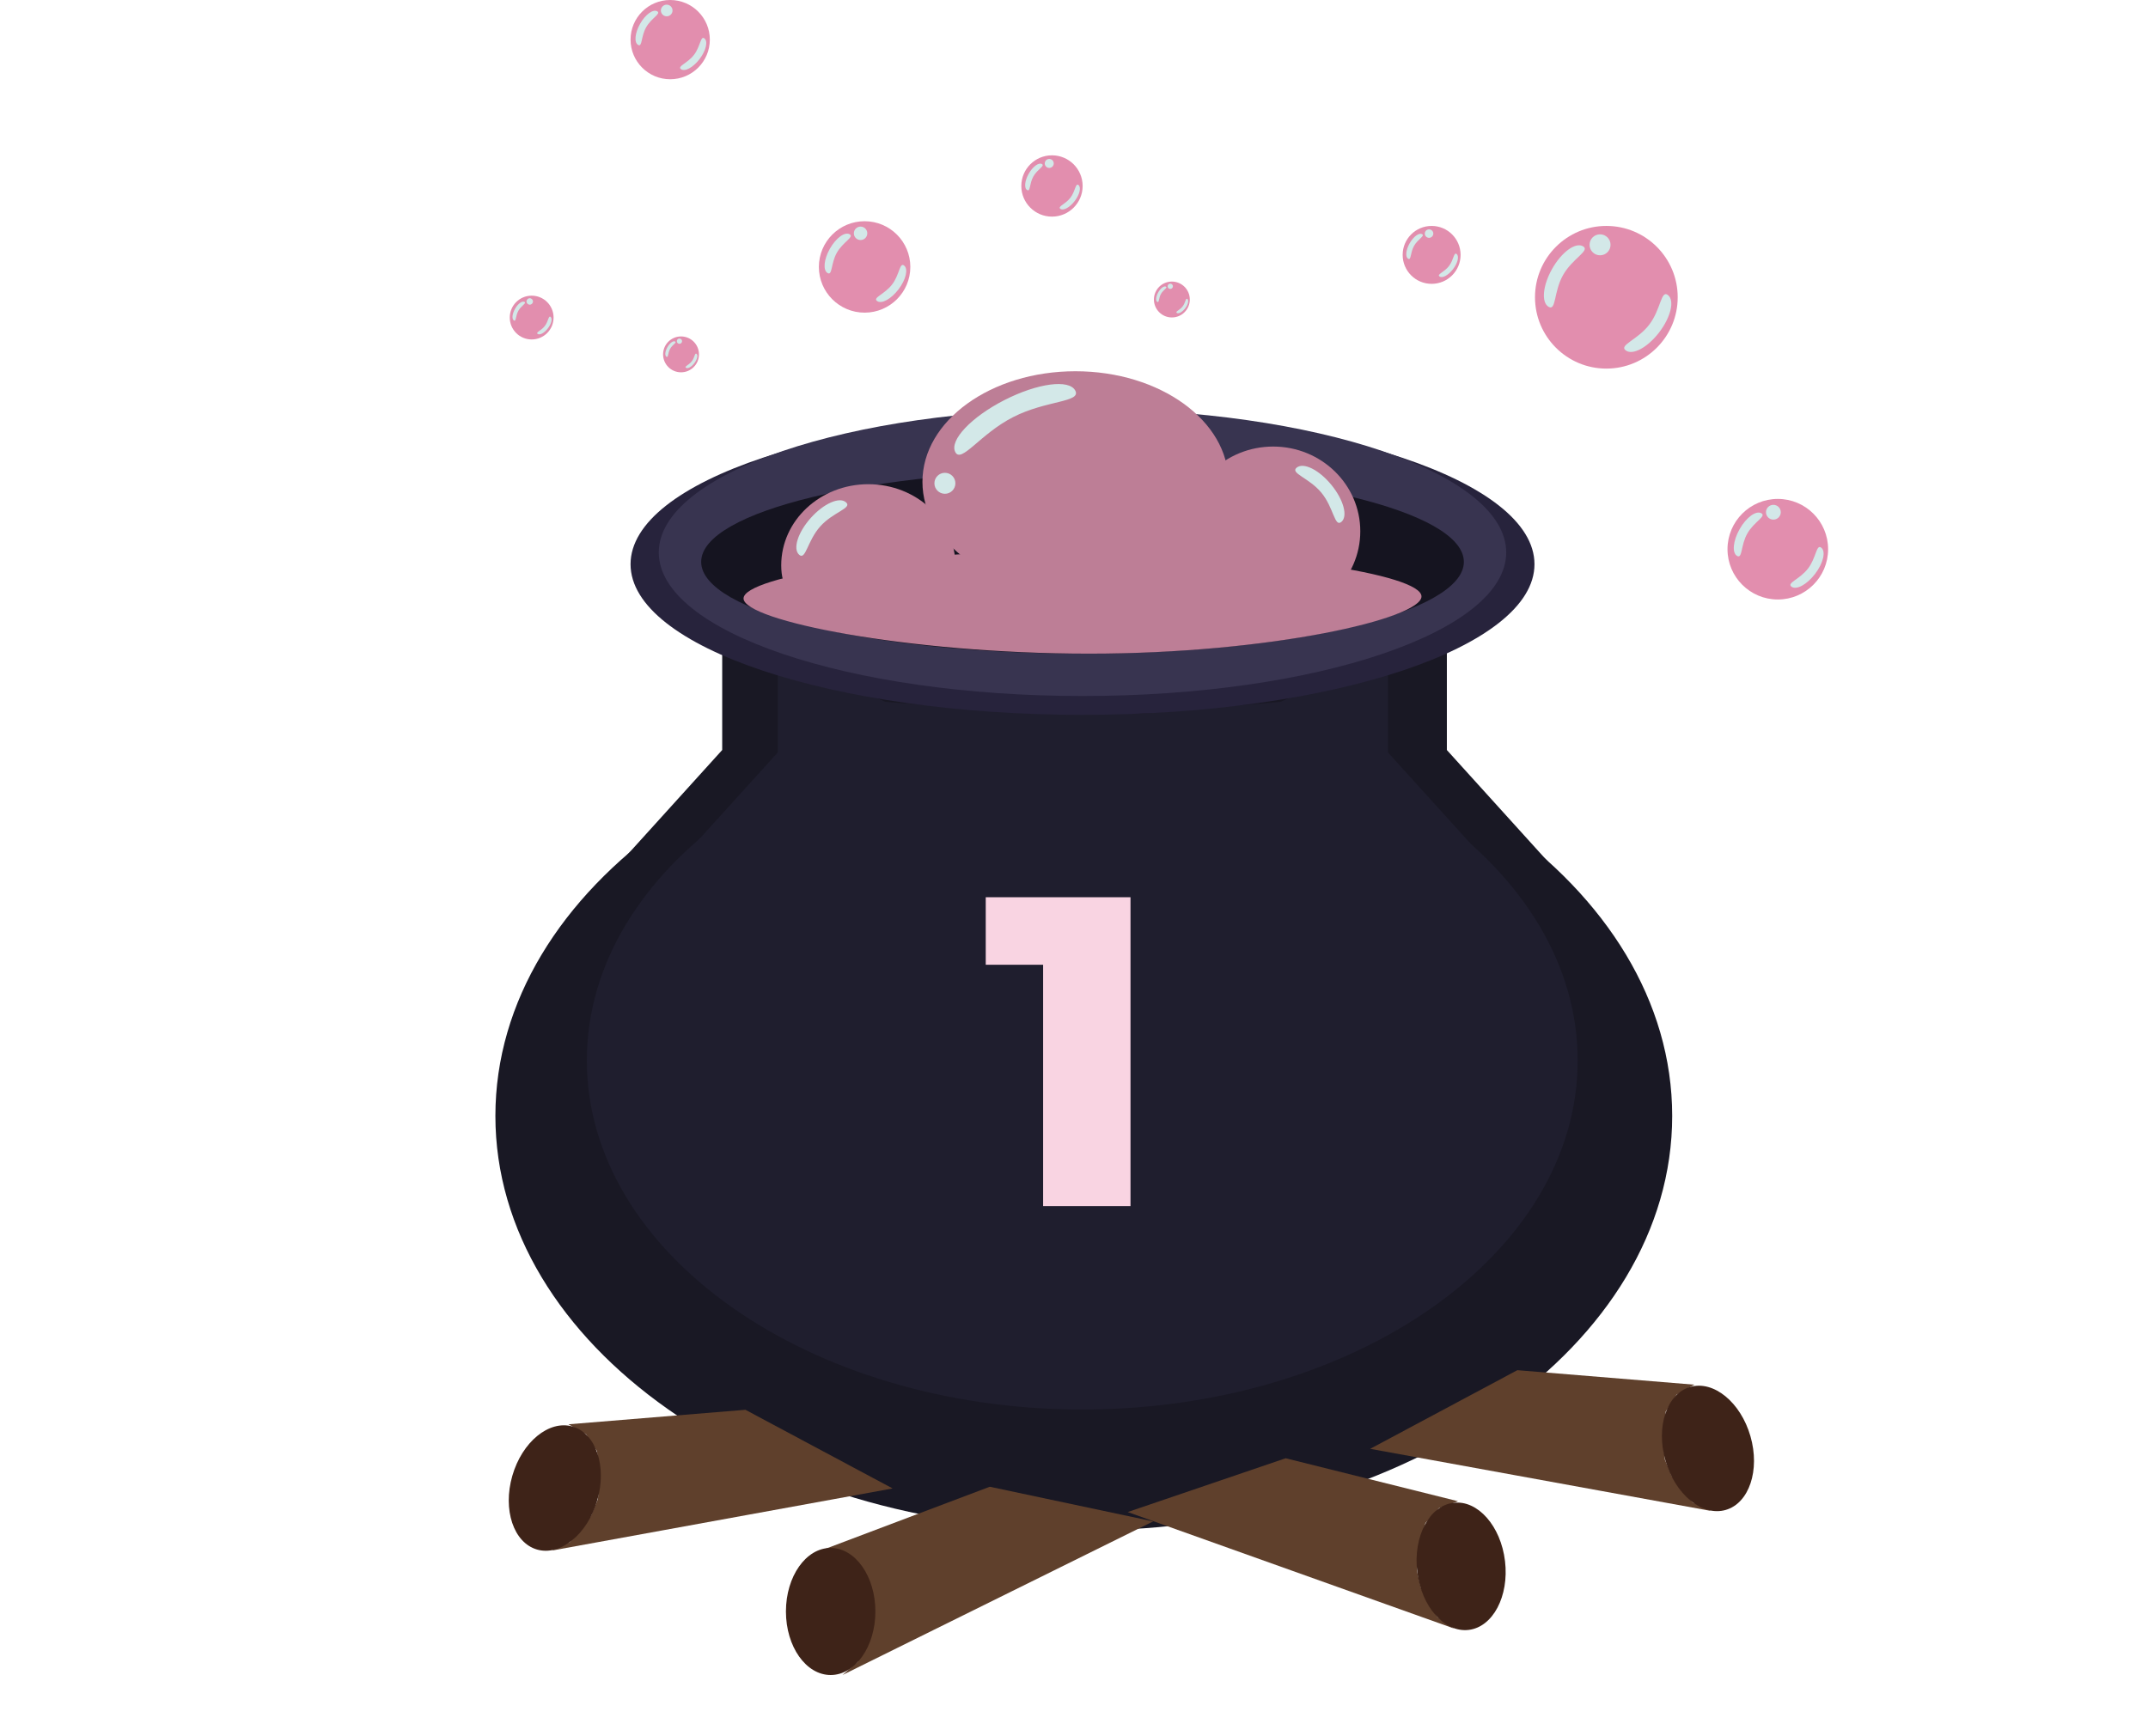
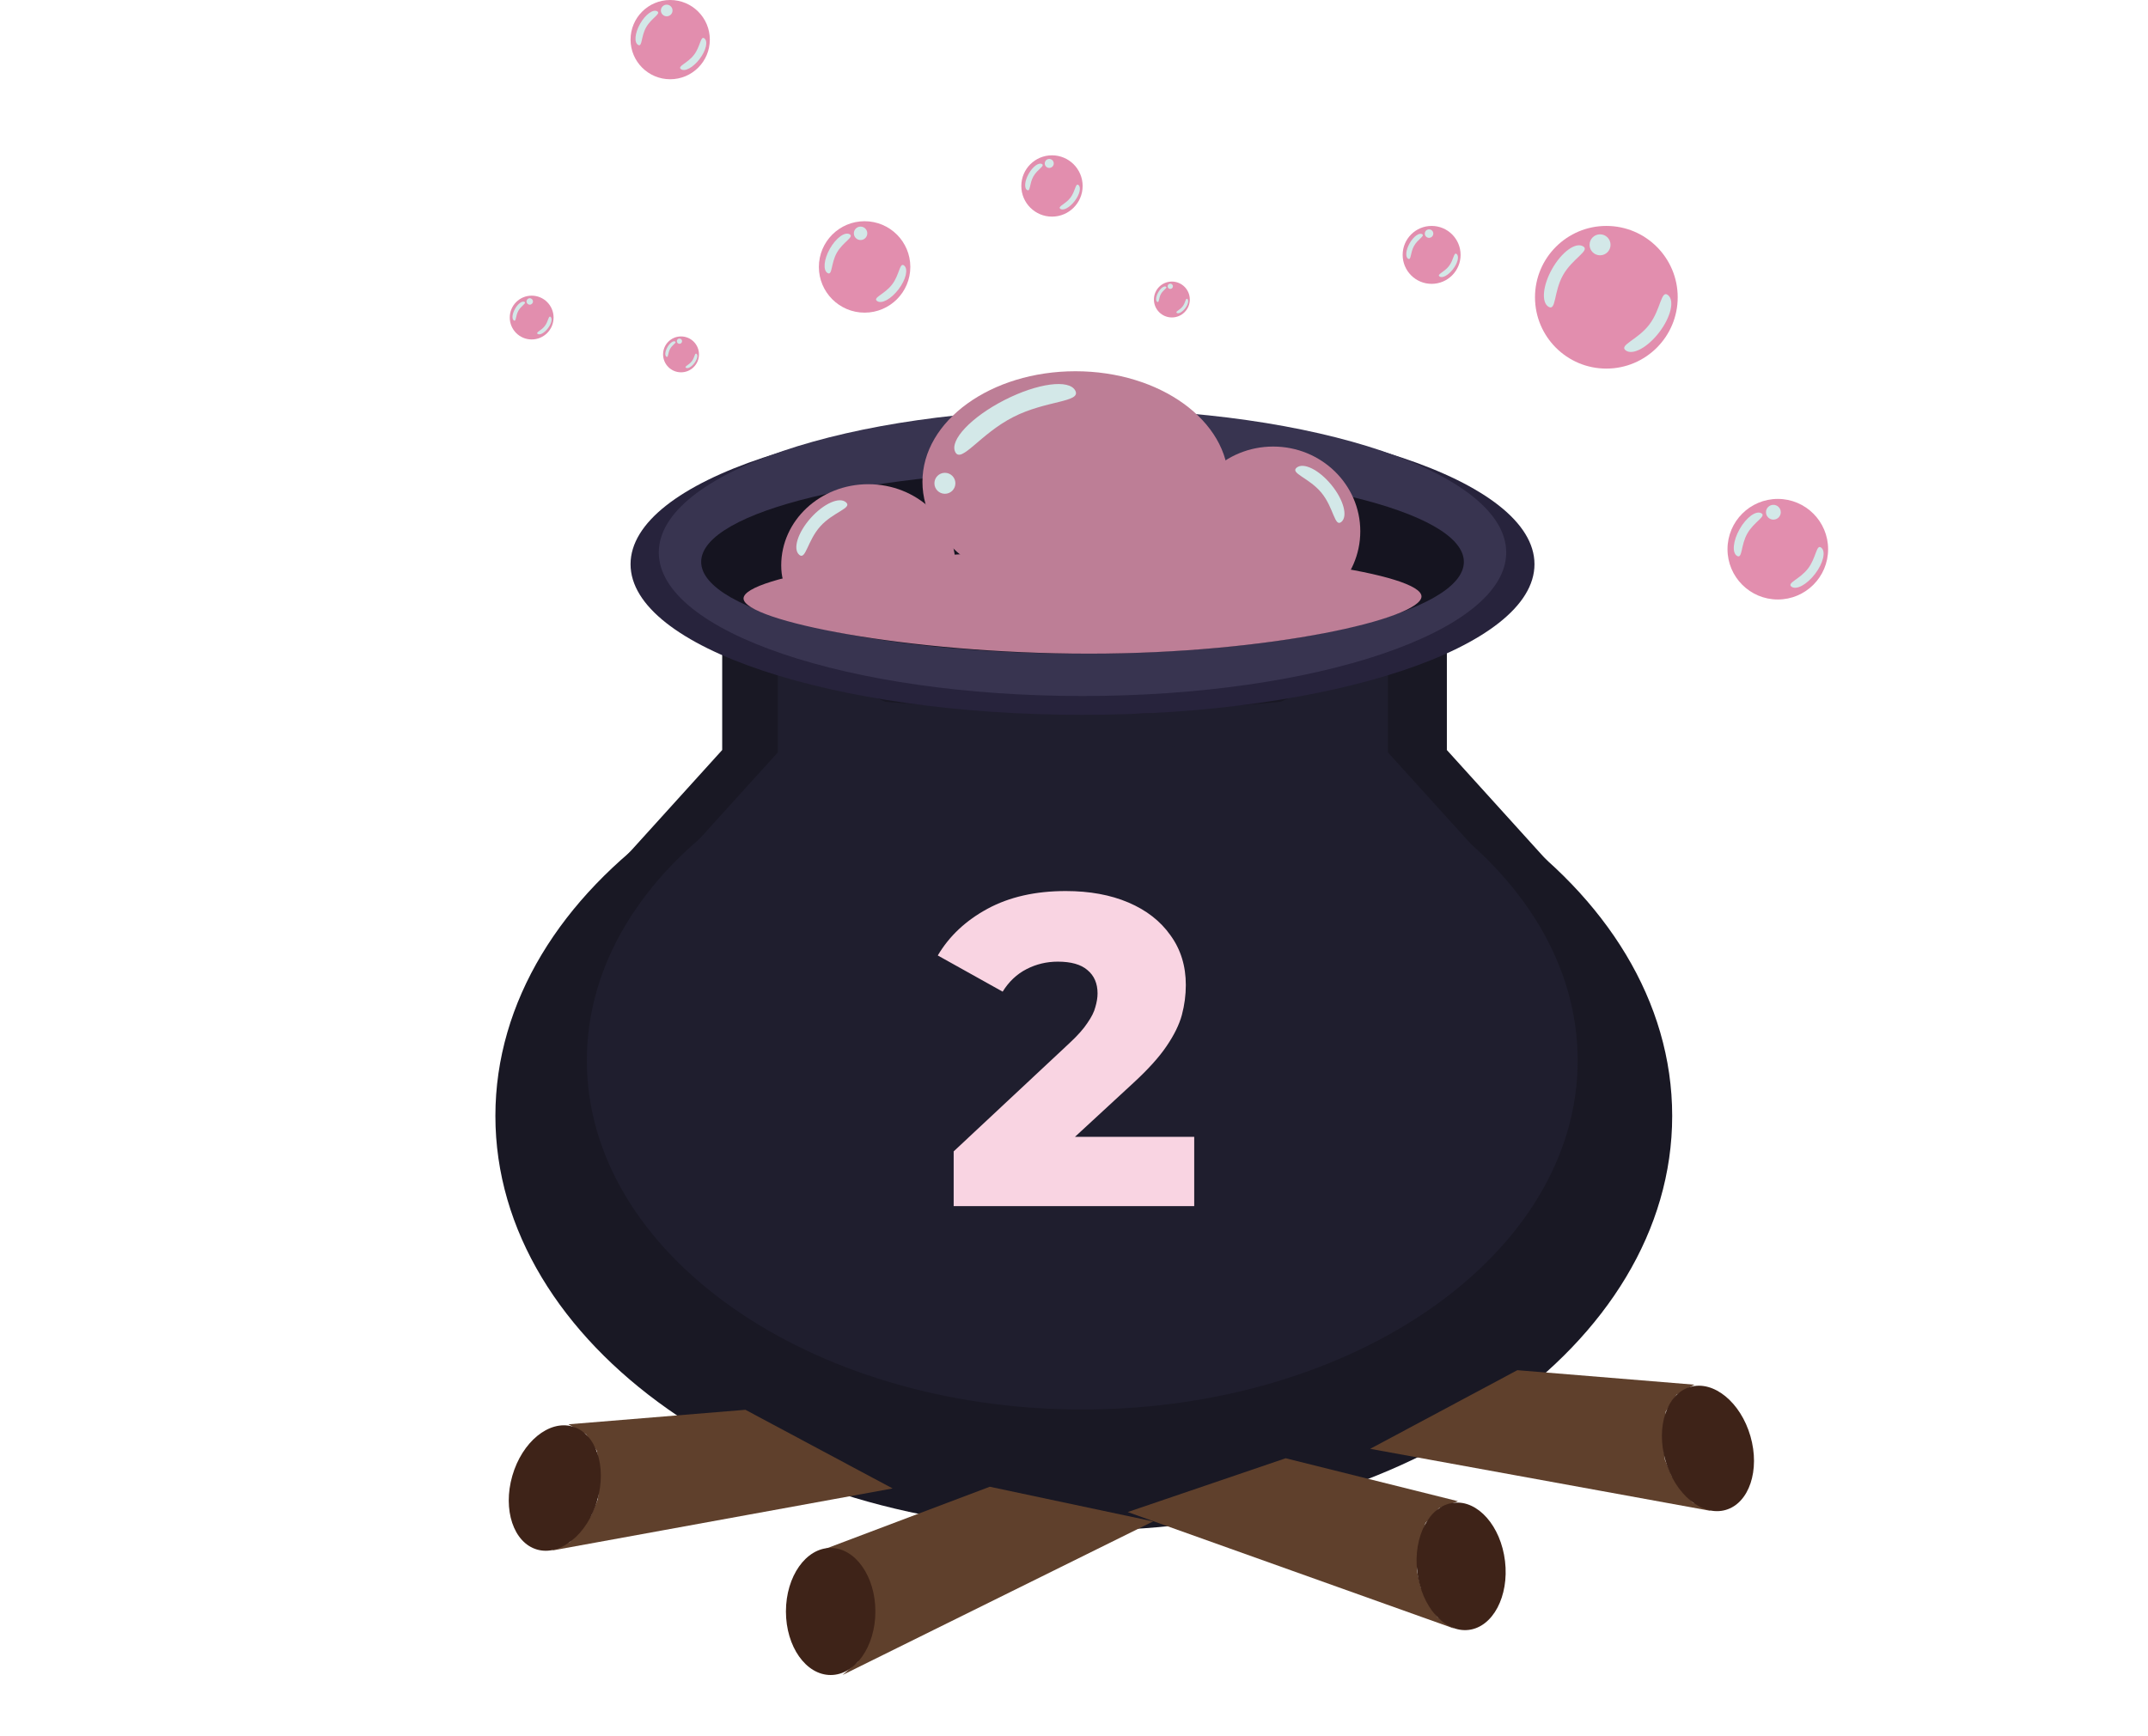
<svg xmlns="http://www.w3.org/2000/svg" width="146" height="118" viewBox="0 0 146 118" fill="none">
  <path d="M113.659 75.868C113.659 91.433 95.754 104.051 73.666 104.051C51.578 104.051 33.672 91.433 33.672 75.868C33.672 60.304 51.578 47.687 73.666 47.687C95.754 47.687 113.659 60.304 113.659 75.868Z" fill="#191824" />
  <path d="M69.894 47.866L42.217 58.58L49.088 50.991L49.088 43.076L57.778 46.91L69.894 47.866Z" fill="#191824" />
  <path d="M74.168 48.249L105.215 58.582L98.344 50.993L98.344 43.078L89.655 46.912L74.168 48.249Z" fill="#191824" />
  <path d="M107.235 72.1C107.235 85.205 92.159 95.828 73.561 95.828C54.964 95.828 39.888 85.205 39.888 72.1C39.888 58.995 54.964 48.372 73.561 48.372C92.159 48.372 107.235 58.995 107.235 72.1Z" fill="#1F1E2E" />
  <path d="M70.386 48.523L47.083 57.543L52.868 51.154L52.868 44.49L60.184 47.717L70.386 48.523Z" fill="#1F1E2E" />
  <path d="M73.986 48.845L100.126 57.545L94.341 51.156L94.341 44.492L87.025 47.719L73.986 48.845Z" fill="#1F1E2E" />
  <ellipse cx="73.579" cy="38.36" rx="30.72" ry="10.24" fill="#27233C" />
  <ellipse cx="73.578" cy="37.56" rx="28.8" ry="9.76" fill="#383450" />
  <ellipse cx="73.579" cy="38.2" rx="25.92" ry="6.24" fill="#151420" />
  <ellipse cx="73.099" cy="32.76" rx="10.4" ry="7.52" fill="#BD7E96" />
  <ellipse cx="86.539" cy="36.12" rx="5.92" ry="5.76" fill="#BD7E96" />
  <path d="M64.94 38.435C64.94 41.48 62.289 41.236 59.02 41.236C55.75 41.236 53.1 41.48 53.1 38.435C53.1 35.389 55.75 32.92 59.02 32.92C62.289 32.92 64.94 35.389 64.94 38.435Z" fill="#BD7E96" />
  <path d="M96.619 40.55C96.619 42.051 86.384 44.44 74.027 44.44C61.671 44.44 50.539 42.188 50.539 40.687C50.539 39.186 61.473 37.4 73.829 37.4C86.186 37.4 96.619 39.049 96.619 40.55Z" fill="#BD7E96" />
  <path d="M55.98 105.347L67.277 101.08L78.38 103.436L57.264 113.88L58.291 112.989L58.804 112.033L59.19 110.823L59.318 109.677L59.061 108.212L58.355 106.557L57.328 105.665L55.98 105.347Z" fill="#5F402C" />
  <path d="M38.636 96.835L50.667 95.848L60.671 101.196L37.495 105.42L38.728 104.845L39.487 104.066L40.193 103.005L40.635 101.935L40.797 100.452L40.579 98.659L39.842 97.515L38.636 96.835Z" fill="#5F402C" />
  <ellipse cx="37.71" cy="101.168" rx="3.005" ry="4.352" transform="matrix(0.960822 0.277167 -0.277168 0.960821 29.5181 -6.48838)" fill="#3E2318" />
  <path d="M99.1 102.065L87.387 99.143L76.65 102.8L98.836 110.721L97.712 109.954L97.089 109.062L96.564 107.901L96.301 106.774L96.382 105.284L96.887 103.55L97.8 102.541L99.1 102.065Z" fill="#5F402C" />
  <ellipse cx="3.005" cy="4.352" rx="3.005" ry="4.352" transform="matrix(-0.993022 0.117929 0.11793 0.993022 101.783 101.816)" fill="#3E2318" />
  <path d="M115.165 94.141L103.134 93.155L93.13 98.502L116.306 102.726L115.072 102.151L114.314 101.372L113.607 100.312L113.165 99.242L113.004 97.758L113.221 95.966L113.959 94.822L115.165 94.141Z" fill="#5F402C" />
  <ellipse cx="3.005" cy="4.352" rx="3.005" ry="4.352" transform="matrix(-0.960822 0.277167 0.277168 0.960822 117.771 93.4609)" fill="#3E2318" />
  <ellipse cx="56.46" cy="109.56" rx="3.04" ry="4.32" fill="#3E2318" />
  <ellipse cx="109.184" cy="20.21" rx="4.85" ry="4.85" fill="#E28EAE" />
  <path d="M112.782 22.587C111.989 23.626 110.966 24.179 110.497 23.821C110.027 23.463 111.31 23.108 112.102 22.069C112.895 21.029 112.897 19.698 113.366 20.056C113.836 20.414 113.574 21.547 112.782 22.587Z" fill="#D3E8E8" />
  <path d="M105.5 18.276C106.144 17.138 107.083 16.452 107.597 16.743C108.11 17.034 106.888 17.559 106.244 18.697C105.6 19.834 105.778 21.153 105.264 20.862C104.75 20.571 104.856 19.413 105.5 18.276Z" fill="#D3E8E8" />
  <path d="M68.27 27.201C70.524 26.049 72.681 25.763 73.09 26.562C73.499 27.361 71.115 27.206 68.862 28.358C66.609 29.51 65.339 31.533 64.93 30.734C64.522 29.935 66.017 28.353 68.27 27.201Z" fill="#D3E8E8" />
  <path d="M55.108 35.215C55.988 34.231 57.061 33.756 57.506 34.153C57.95 34.55 56.631 34.806 55.751 35.791C54.871 36.775 54.764 38.114 54.319 37.717C53.875 37.319 54.228 36.2 55.108 35.215Z" fill="#D3E8E8" />
  <path d="M90.485 32.954C89.646 31.935 88.593 31.416 88.133 31.795C87.672 32.174 88.98 32.483 89.819 33.502C90.658 34.522 90.71 35.864 91.171 35.485C91.631 35.106 91.324 33.973 90.485 32.954Z" fill="#D3E8E8" />
  <ellipse cx="108.756" cy="16.644" rx="0.713" ry="0.713" fill="#D3E8E8" />
  <ellipse cx="64.225" cy="32.858" rx="0.713" ry="0.713" fill="#D3E8E8" />
  <ellipse cx="45.553" cy="2.694" rx="2.694" ry="2.694" fill="#E28EAE" />
  <path d="M47.551 4.014C47.111 4.591 46.543 4.898 46.282 4.699C46.021 4.501 46.733 4.304 47.174 3.726C47.614 3.149 47.615 2.409 47.876 2.608C48.137 2.807 47.991 3.436 47.551 4.014Z" fill="#D3E8E8" />
  <path d="M43.507 1.619C43.865 0.988 44.386 0.606 44.672 0.768C44.957 0.93 44.278 1.221 43.92 1.853C43.562 2.485 43.661 3.217 43.376 3.056C43.091 2.894 43.149 2.251 43.507 1.619Z" fill="#D3E8E8" />
  <ellipse cx="45.316" cy="0.713" rx="0.396" ry="0.396" fill="#D3E8E8" />
  <ellipse cx="79.652" cy="20.363" rx="1.22" ry="1.22" fill="#E28EAE" />
  <path d="M80.557 20.961C80.358 21.223 80.1 21.362 79.982 21.272C79.864 21.182 80.187 21.092 80.386 20.831C80.586 20.569 80.586 20.234 80.704 20.324C80.823 20.414 80.757 20.7 80.557 20.961Z" fill="#D3E8E8" />
  <path d="M78.725 19.877C78.887 19.59 79.123 19.418 79.252 19.491C79.382 19.564 79.074 19.696 78.912 19.982C78.75 20.269 78.795 20.6 78.665 20.527C78.536 20.454 78.563 20.163 78.725 19.877Z" fill="#D3E8E8" />
  <ellipse cx="79.544" cy="19.465" rx="0.179" ry="0.179" fill="#D3E8E8" />
  <ellipse cx="71.503" cy="12.644" rx="2.084" ry="2.084" fill="#E28EAE" />
  <path d="M73.049 13.665C72.709 14.111 72.269 14.349 72.068 14.195C71.866 14.041 72.417 13.889 72.757 13.442C73.098 12.995 73.099 12.424 73.3 12.578C73.502 12.731 73.39 13.218 73.049 13.665Z" fill="#D3E8E8" />
  <path d="M69.921 11.812C70.198 11.324 70.601 11.029 70.822 11.154C71.042 11.279 70.517 11.505 70.24 11.993C69.964 12.482 70.04 13.049 69.82 12.924C69.599 12.799 69.644 12.301 69.921 11.812Z" fill="#D3E8E8" />
  <ellipse cx="71.318" cy="11.111" rx="0.306" ry="0.306" fill="#D3E8E8" />
  <ellipse cx="58.767" cy="18.148" rx="3.108" ry="3.108" fill="#E28EAE" />
  <path d="M61.074 19.671C60.566 20.338 59.91 20.692 59.609 20.462C59.308 20.233 60.13 20.006 60.638 19.339C61.146 18.673 61.147 17.82 61.448 18.049C61.749 18.279 61.581 19.005 61.074 19.671Z" fill="#D3E8E8" />
  <path d="M56.407 16.909C56.819 16.18 57.421 15.74 57.75 15.926C58.08 16.113 57.296 16.449 56.883 17.178C56.47 17.907 56.584 18.753 56.255 18.566C55.926 18.38 55.994 17.637 56.407 16.909Z" fill="#D3E8E8" />
  <ellipse cx="58.493" cy="15.863" rx="0.457" ry="0.457" fill="#D3E8E8" />
  <ellipse cx="120.838" cy="37.339" rx="3.419" ry="3.419" fill="#E28EAE" />
  <path d="M123.374 39.014C122.816 39.747 122.094 40.137 121.763 39.885C121.432 39.632 122.336 39.382 122.895 38.649C123.454 37.916 123.455 36.978 123.786 37.23C124.117 37.483 123.933 38.281 123.374 39.014Z" fill="#D3E8E8" />
  <path d="M118.242 35.975C118.696 35.173 119.358 34.69 119.72 34.895C120.082 35.1 119.22 35.47 118.766 36.272C118.312 37.074 118.437 38.004 118.075 37.799C117.713 37.593 117.788 36.777 118.242 35.975Z" fill="#D3E8E8" />
  <ellipse cx="120.537" cy="34.825" rx="0.503" ry="0.503" fill="#D3E8E8" />
  <ellipse cx="97.308" cy="17.329" rx="1.969" ry="1.969" fill="#E28EAE" />
  <path d="M98.767 18.293C98.445 18.715 98.03 18.94 97.84 18.794C97.649 18.649 98.17 18.505 98.491 18.083C98.813 17.661 98.814 17.121 99.004 17.266C99.195 17.412 99.089 17.871 98.767 18.293Z" fill="#D3E8E8" />
  <path d="M95.812 16.543C96.074 16.082 96.455 15.803 96.663 15.921C96.872 16.039 96.376 16.253 96.114 16.714C95.853 17.176 95.925 17.711 95.716 17.593C95.508 17.475 95.551 17.005 95.812 16.543Z" fill="#D3E8E8" />
  <ellipse cx="97.133" cy="15.881" rx="0.289" ry="0.289" fill="#D3E8E8" />
  <ellipse cx="36.138" cy="21.59" rx="1.489" ry="1.489" fill="#E28EAE" />
  <path d="M37.242 22.32C36.999 22.639 36.685 22.809 36.541 22.699C36.397 22.589 36.79 22.48 37.034 22.161C37.277 21.842 37.278 21.433 37.422 21.543C37.566 21.653 37.486 22.001 37.242 22.32Z" fill="#D3E8E8" />
  <path d="M35.007 20.996C35.205 20.646 35.493 20.436 35.651 20.525C35.809 20.614 35.433 20.776 35.235 21.125C35.037 21.474 35.092 21.88 34.934 21.79C34.777 21.701 34.809 21.345 35.007 20.996Z" fill="#D3E8E8" />
  <ellipse cx="36.007" cy="20.495" rx="0.219" ry="0.219" fill="#D3E8E8" />
  <ellipse cx="46.29" cy="24.093" rx="1.22" ry="1.22" fill="#E28EAE" />
  <path d="M47.195 24.691C46.996 24.953 46.738 25.092 46.62 25.002C46.502 24.912 46.825 24.822 47.024 24.561C47.223 24.299 47.224 23.964 47.342 24.054C47.46 24.144 47.394 24.429 47.195 24.691Z" fill="#D3E8E8" />
  <path d="M45.363 23.606C45.525 23.32 45.761 23.147 45.89 23.22C46.02 23.294 45.712 23.426 45.55 23.712C45.388 23.998 45.432 24.33 45.303 24.257C45.174 24.184 45.201 23.892 45.363 23.606Z" fill="#D3E8E8" />
  <ellipse cx="46.182" cy="23.196" rx="0.179" ry="0.179" fill="#D3E8E8" />
-   <path d="M70.901 82V63.13L73.451 65.59H67.001V61H76.841V82H70.901Z" fill="#F9D4E2" />
+   <path d="M64.821 82V78.28L72.681 70.93C73.241 70.41 73.651 69.95 73.911 69.55C74.191 69.15 74.371 68.79 74.451 68.47C74.551 68.13 74.601 67.82 74.601 67.54C74.601 66.86 74.371 66.33 73.911 65.95C73.471 65.57 72.801 65.38 71.901 65.38C71.141 65.38 70.431 65.55 69.771 65.89C69.111 66.23 68.571 66.74 68.151 67.42L63.741 64.96C64.521 63.64 65.651 62.58 67.131 61.78C68.611 60.98 70.381 60.58 72.441 60.58C74.061 60.58 75.481 60.84 76.701 61.36C77.921 61.88 78.871 62.62 79.551 63.58C80.251 64.54 80.601 65.67 80.601 66.97C80.601 67.65 80.511 68.33 80.331 69.01C80.151 69.67 79.801 70.38 79.281 71.14C78.781 71.88 78.031 72.71 77.031 73.63L70.791 79.39L69.801 77.29H81.171V82H64.821Z" fill="#F9D4E2" />
</svg>
